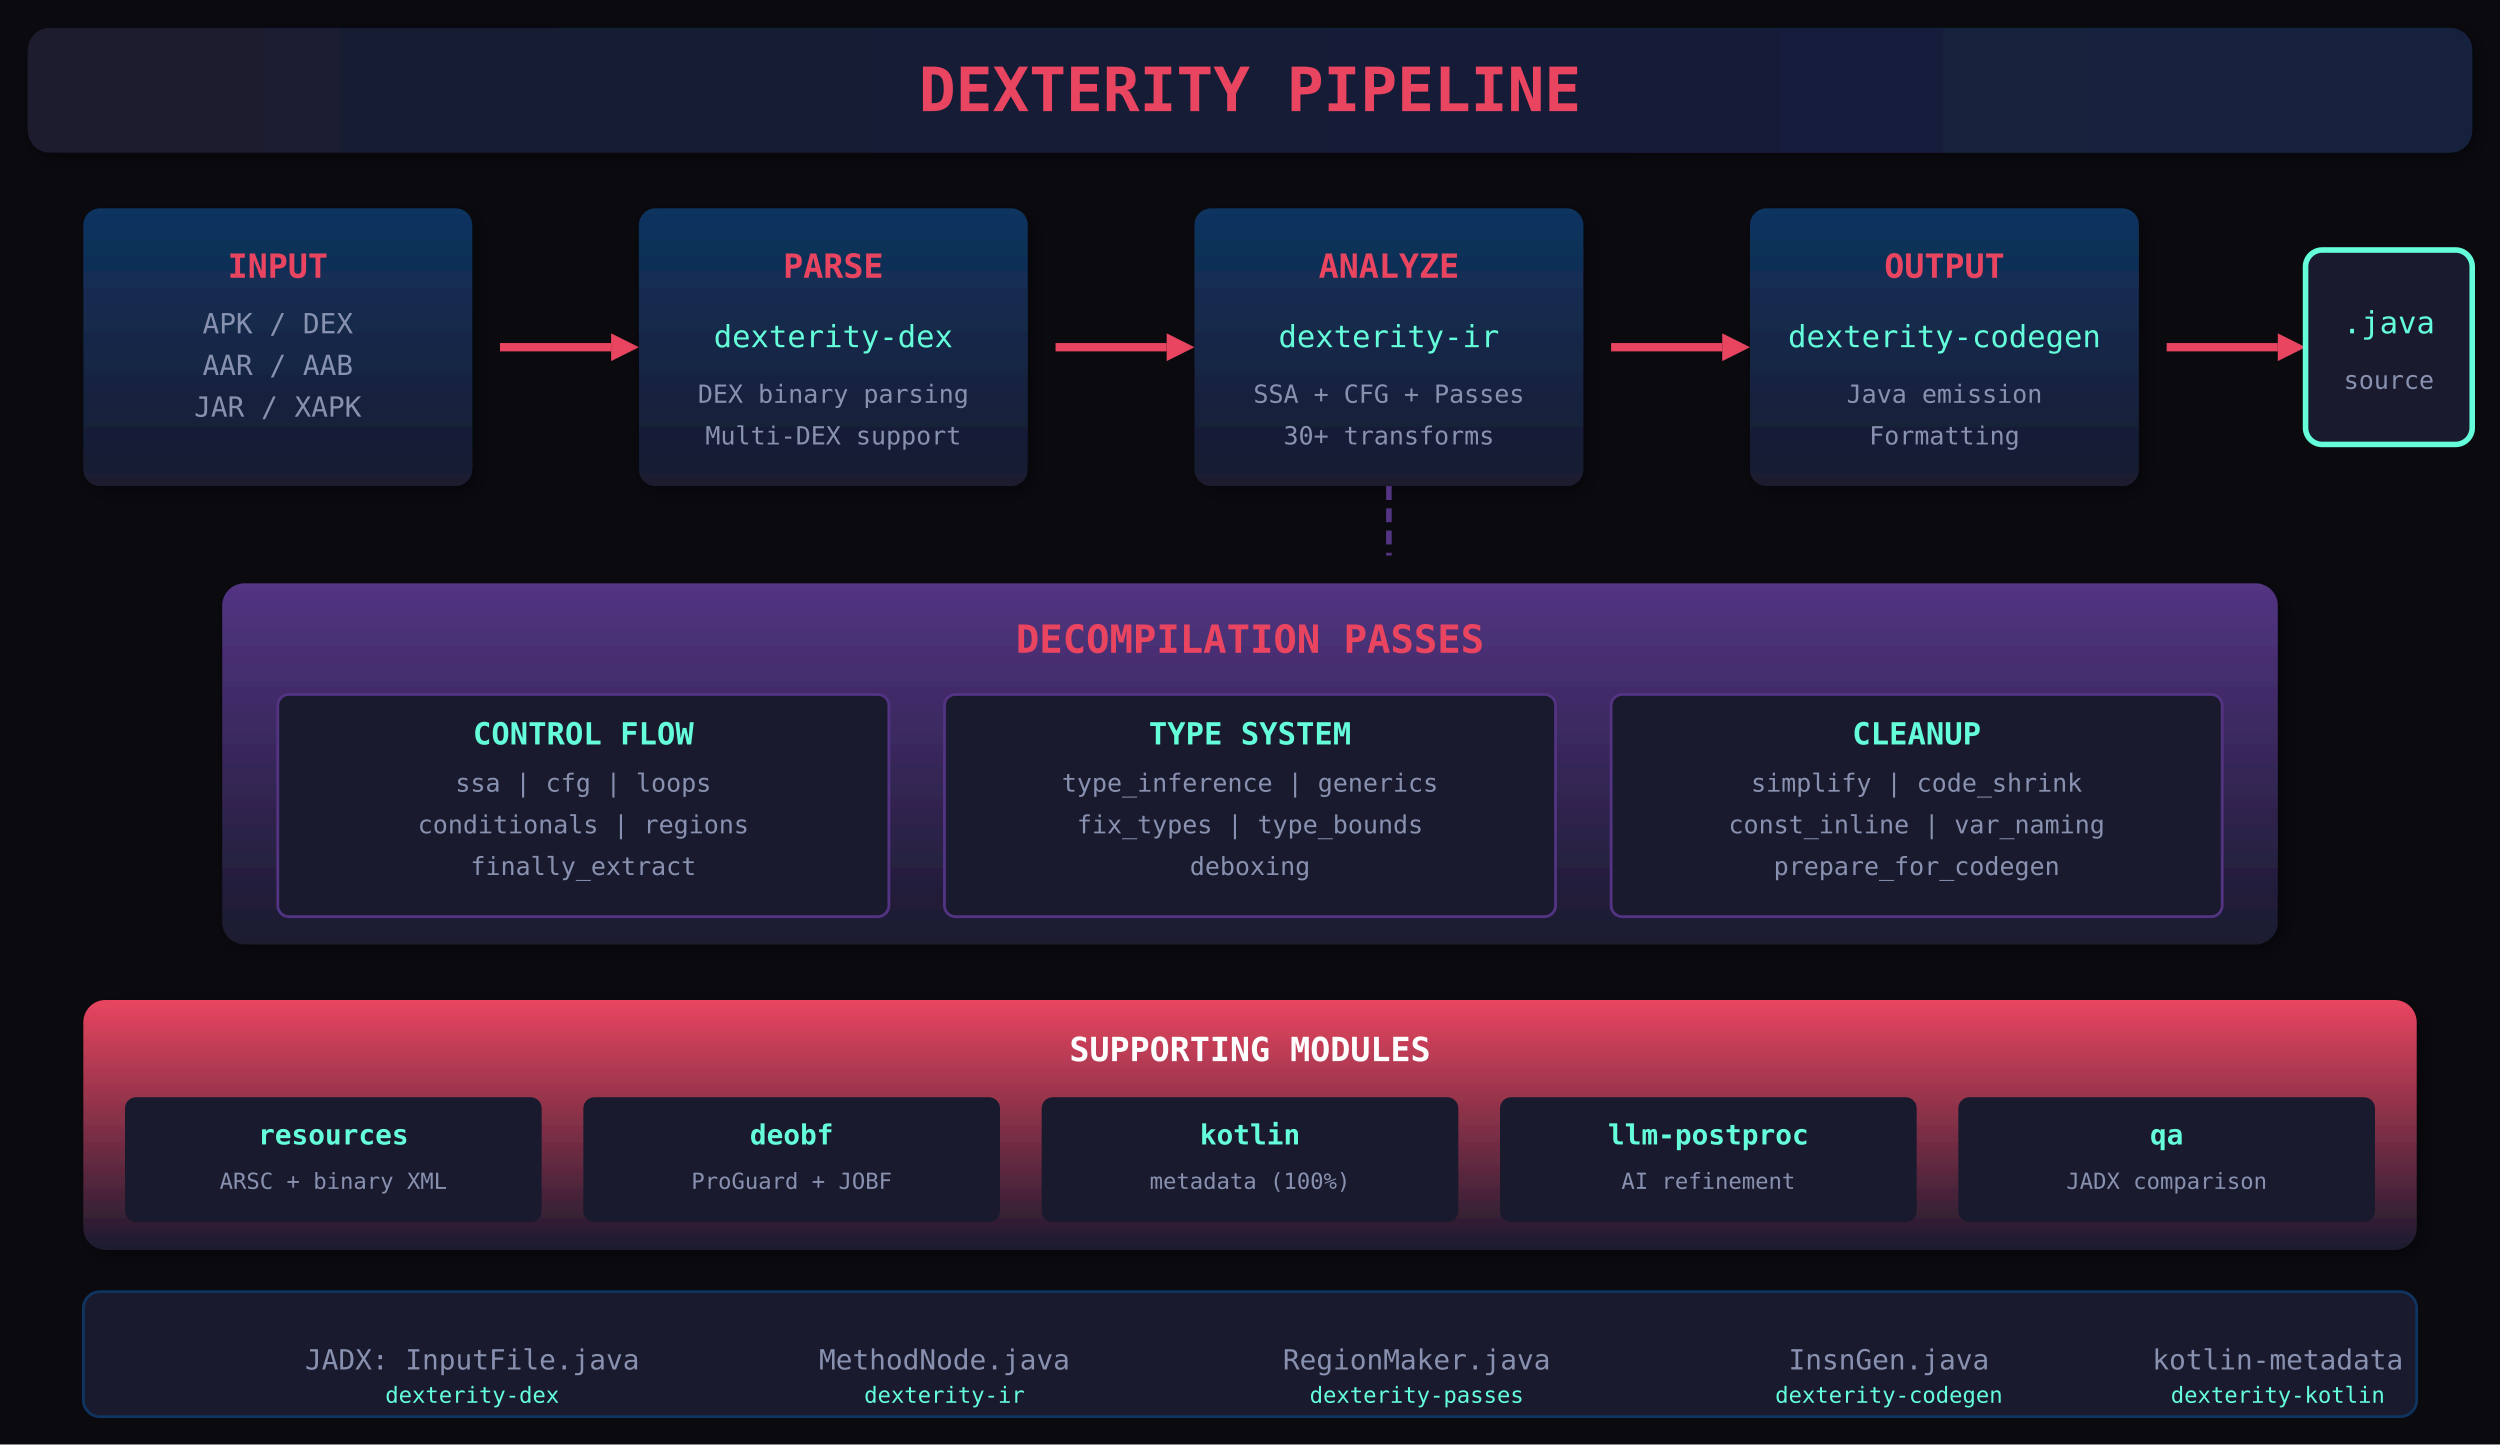
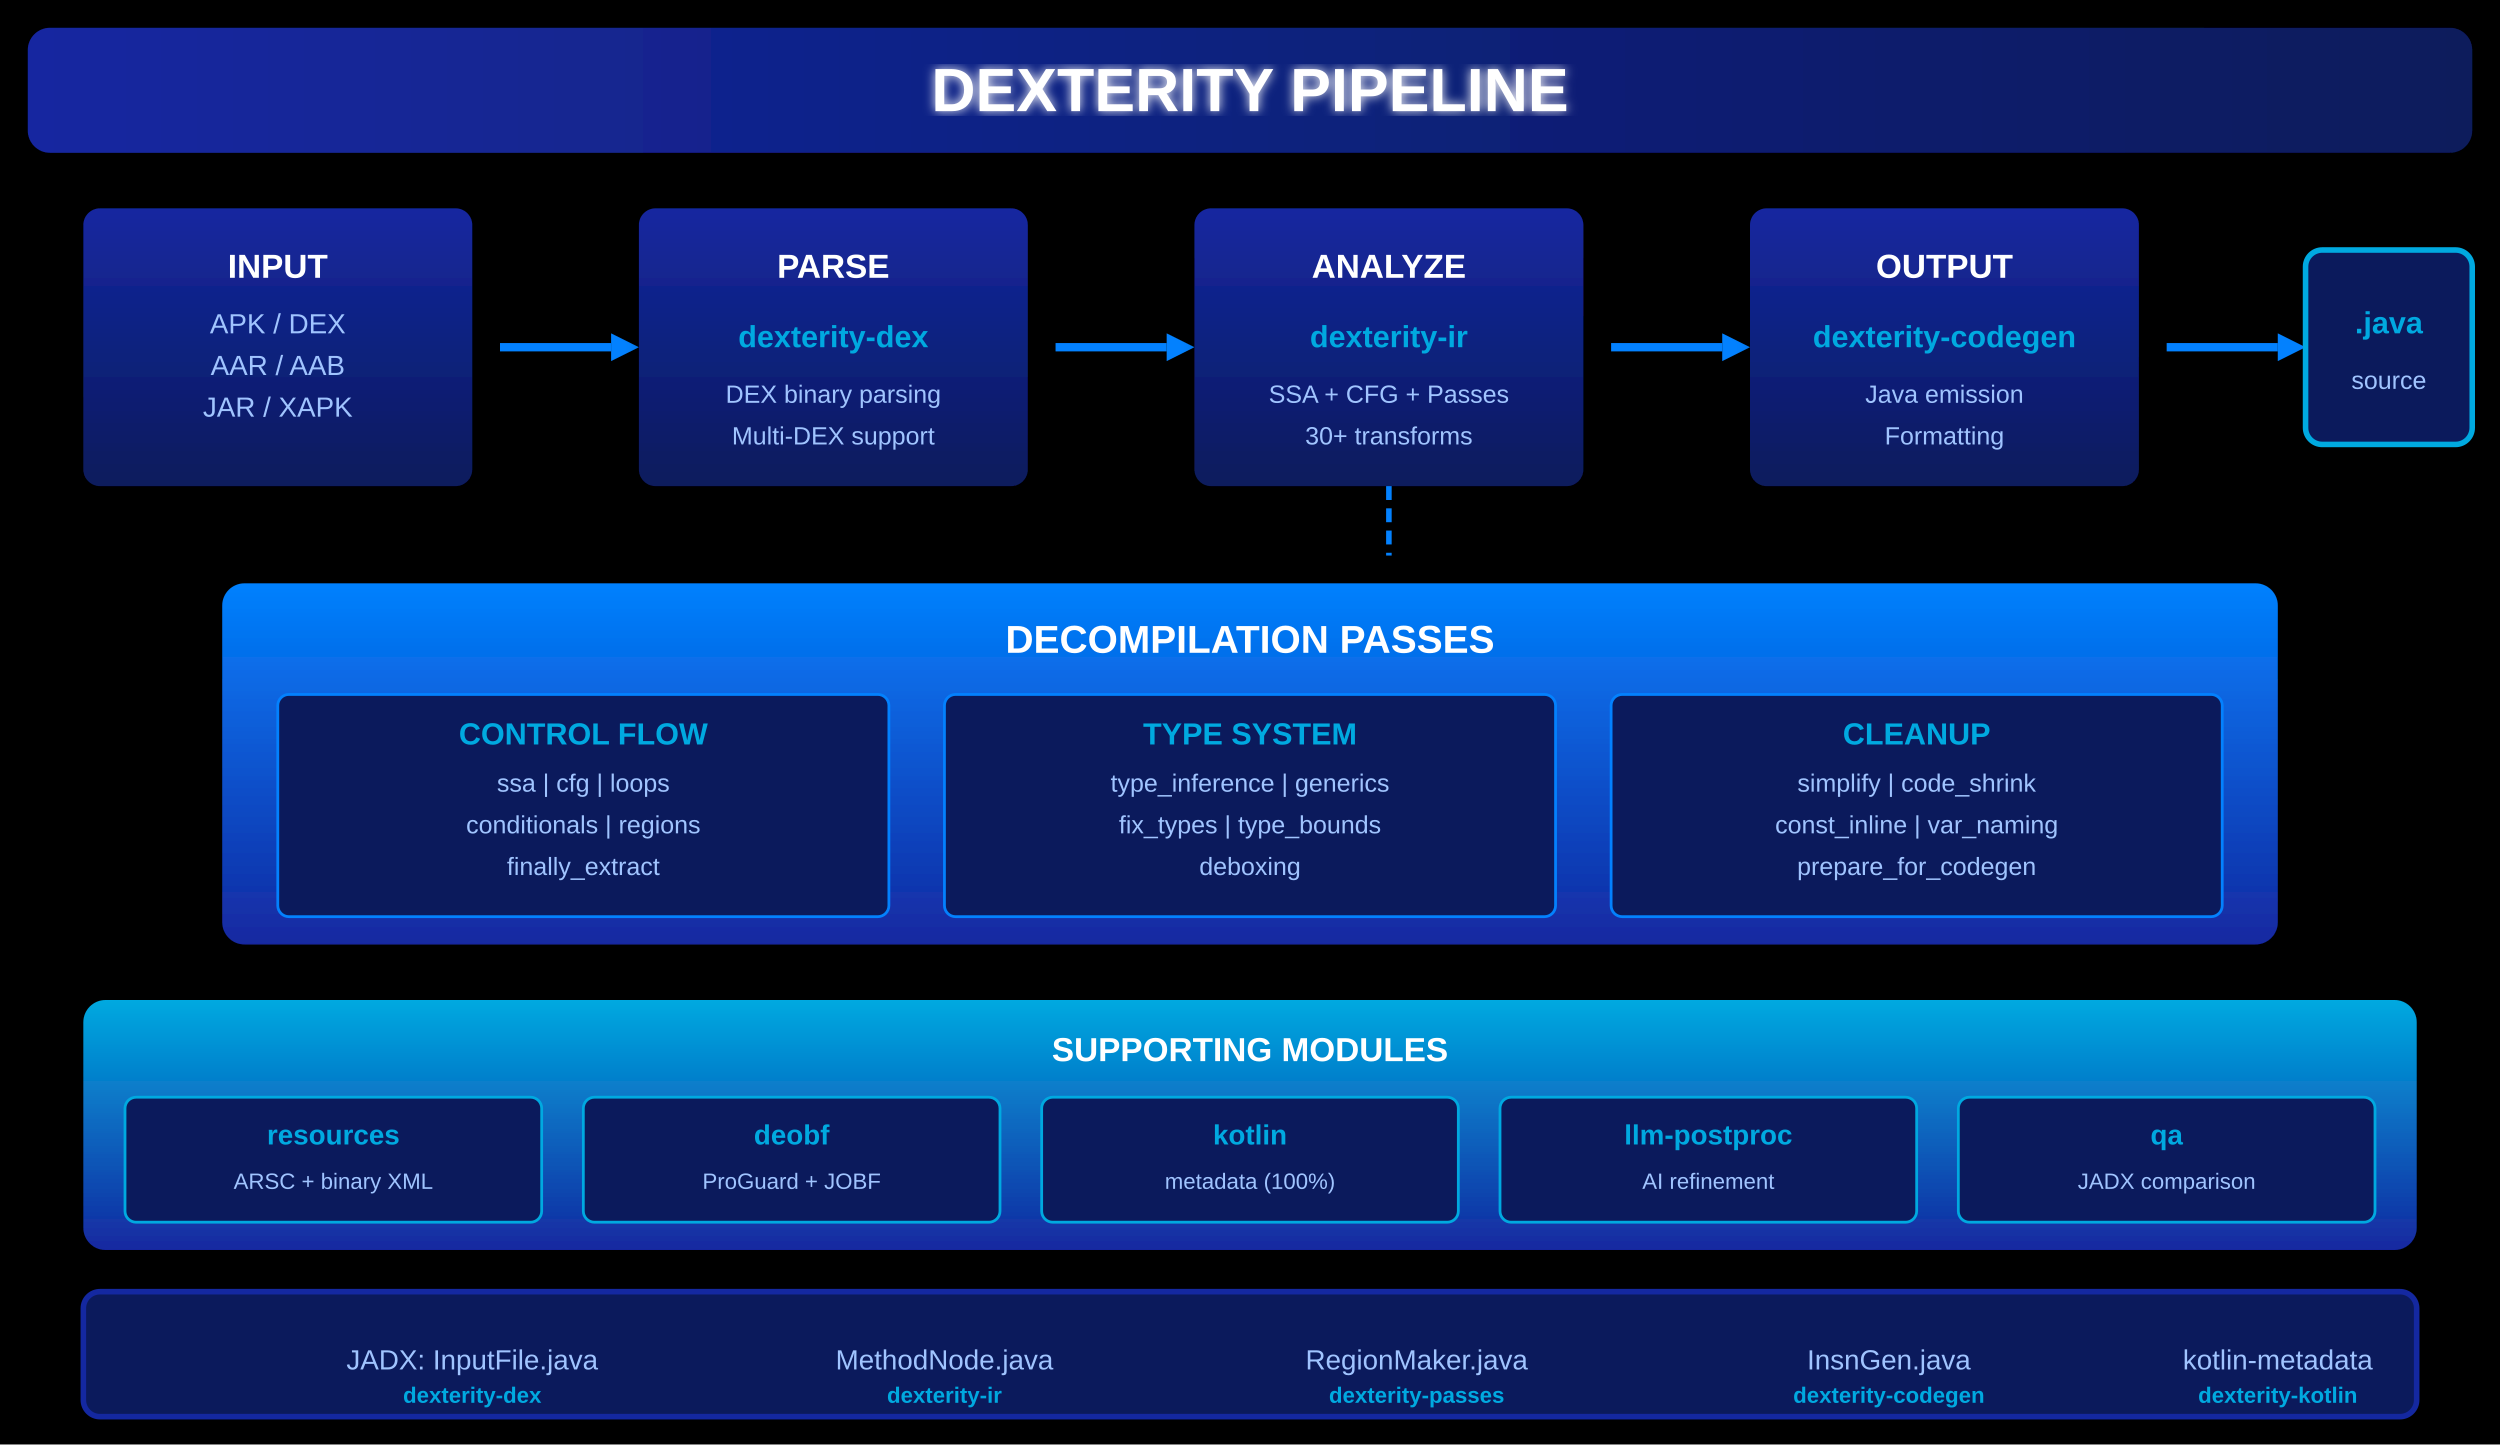
<svg xmlns="http://www.w3.org/2000/svg" viewBox="0 0 900 520">
  <defs>
    <linearGradient id="headerGrad" x1="0%" y1="0%" x2="100%" y2="0%">
-       <stop offset="0%" style="stop-color:#1a1a2e" />
-       <stop offset="100%" style="stop-color:#16213e" />
+       <stop offset="0%" style="stop-color:#1428A0" />
+       <stop offset="100%" style="stop-color:#0b1a5c" />
    </linearGradient>
    <linearGradient id="stageGrad" x1="0%" y1="0%" x2="0%" y2="100%">
-       <stop offset="0%" style="stop-color:#0f3460" />
-       <stop offset="100%" style="stop-color:#1a1a2e" />
+       <stop offset="0%" style="stop-color:#1428A0" />
+       <stop offset="100%" style="stop-color:#0b1a5c" />
    </linearGradient>
    <linearGradient id="passGrad" x1="0%" y1="0%" x2="0%" y2="100%">
-       <stop offset="0%" style="stop-color:#533483" />
-       <stop offset="100%" style="stop-color:#1a1a2e" />
+       <stop offset="0%" style="stop-color:#0381FE" />
+       <stop offset="100%" style="stop-color:#1428A0" />
    </linearGradient>
    <linearGradient id="moduleGrad" x1="0%" y1="0%" x2="0%" y2="100%">
-       <stop offset="0%" style="stop-color:#e94560" />
-       <stop offset="100%" style="stop-color:#1a1a2e" />
+       <stop offset="0%" style="stop-color:#00A9E0" />
+       <stop offset="100%" style="stop-color:#1428A0" />
    </linearGradient>
    <filter id="shadow" x="-20%" y="-20%" width="140%" height="140%">
-       <feDropShadow dx="2" dy="2" stdDeviation="3" flood-opacity="0.3" />
+       <feDropShadow dx="2" dy="2" stdDeviation="3" flood-opacity="0.4" />
+     </filter>
+     <filter id="glow">
+       <feGaussianBlur stdDeviation="2" result="coloredBlur" />
+       <feMerge>
+         <feMergeNode in="coloredBlur" />
+         <feMergeNode in="SourceGraphic" />
+       </feMerge>
    </filter>
  </defs>
-   <rect width="900" height="520" fill="#0a0a0f" />
+   <rect width="900" height="520" fill="#000000" />
  <rect x="10" y="10" width="880" height="45" rx="8" fill="url(#headerGrad)" filter="url(#shadow)" />
-   <text x="450" y="40" text-anchor="middle" fill="#e94560" font-family="monospace" font-size="22" font-weight="bold">DEXTERITY PIPELINE</text>
+   <text x="450" y="40" text-anchor="middle" fill="#FFFFFF" font-family="'Segoe UI', Arial, sans-serif" font-size="22" font-weight="bold" filter="url(#glow)">DEXTERITY PIPELINE</text>
  <g transform="translate(30, 75)">
    <rect x="0" y="0" width="140" height="100" rx="6" fill="url(#stageGrad)" filter="url(#shadow)" />
-     <text x="70" y="25" text-anchor="middle" fill="#e94560" font-family="monospace" font-size="12" font-weight="bold">INPUT</text>
-     <text x="70" y="45" text-anchor="middle" fill="#8892b0" font-family="monospace" font-size="10">APK / DEX</text>
-     <text x="70" y="60" text-anchor="middle" fill="#8892b0" font-family="monospace" font-size="10">AAR / AAB</text>
-     <text x="70" y="75" text-anchor="middle" fill="#8892b0" font-family="monospace" font-size="10">JAR / XAPK</text>
-     <path d="M 150 50 L 190 50" stroke="#e94560" stroke-width="3" fill="none" marker-end="url(#arrowhead)" />
-     <polygon points="190,45 200,50 190,55" fill="#e94560" />
+     <text x="70" y="25" text-anchor="middle" fill="#FFFFFF" font-family="'Segoe UI', Arial, sans-serif" font-size="12" font-weight="bold">INPUT</text>
+     <text x="70" y="45" text-anchor="middle" fill="#A0C4FF" font-family="'Segoe UI', Arial, sans-serif" font-size="10">APK / DEX</text>
+     <text x="70" y="60" text-anchor="middle" fill="#A0C4FF" font-family="'Segoe UI', Arial, sans-serif" font-size="10">AAR / AAB</text>
+     <text x="70" y="75" text-anchor="middle" fill="#A0C4FF" font-family="'Segoe UI', Arial, sans-serif" font-size="10">JAR / XAPK</text>
+     <path d="M 150 50 L 190 50" stroke="#0381FE" stroke-width="3" fill="none" />
+     <polygon points="190,45 200,50 190,55" fill="#0381FE" />
    <rect x="200" y="0" width="140" height="100" rx="6" fill="url(#stageGrad)" filter="url(#shadow)" />
-     <text x="270" y="25" text-anchor="middle" fill="#e94560" font-family="monospace" font-size="12" font-weight="bold">PARSE</text>
-     <text x="270" y="50" text-anchor="middle" fill="#64ffda" font-family="monospace" font-size="11">dexterity-dex</text>
-     <text x="270" y="70" text-anchor="middle" fill="#8892b0" font-family="monospace" font-size="9">DEX binary parsing</text>
-     <text x="270" y="85" text-anchor="middle" fill="#8892b0" font-family="monospace" font-size="9">Multi-DEX support</text>
-     <path d="M 350 50 L 390 50" stroke="#e94560" stroke-width="3" fill="none" />
-     <polygon points="390,45 400,50 390,55" fill="#e94560" />
+     <text x="270" y="25" text-anchor="middle" fill="#FFFFFF" font-family="'Segoe UI', Arial, sans-serif" font-size="12" font-weight="bold">PARSE</text>
+     <text x="270" y="50" text-anchor="middle" fill="#00A9E0" font-family="'Segoe UI', Arial, sans-serif" font-size="11" font-weight="bold">dexterity-dex</text>
+     <text x="270" y="70" text-anchor="middle" fill="#A0C4FF" font-family="'Segoe UI', Arial, sans-serif" font-size="9">DEX binary parsing</text>
+     <text x="270" y="85" text-anchor="middle" fill="#A0C4FF" font-family="'Segoe UI', Arial, sans-serif" font-size="9">Multi-DEX support</text>
+     <path d="M 350 50 L 390 50" stroke="#0381FE" stroke-width="3" fill="none" />
+     <polygon points="390,45 400,50 390,55" fill="#0381FE" />
    <rect x="400" y="0" width="140" height="100" rx="6" fill="url(#stageGrad)" filter="url(#shadow)" />
-     <text x="470" y="25" text-anchor="middle" fill="#e94560" font-family="monospace" font-size="12" font-weight="bold">ANALYZE</text>
-     <text x="470" y="50" text-anchor="middle" fill="#64ffda" font-family="monospace" font-size="11">dexterity-ir</text>
-     <text x="470" y="70" text-anchor="middle" fill="#8892b0" font-family="monospace" font-size="9">SSA + CFG + Passes</text>
-     <text x="470" y="85" text-anchor="middle" fill="#8892b0" font-family="monospace" font-size="9">30+ transforms</text>
-     <path d="M 550 50 L 590 50" stroke="#e94560" stroke-width="3" fill="none" />
-     <polygon points="590,45 600,50 590,55" fill="#e94560" />
+     <text x="470" y="25" text-anchor="middle" fill="#FFFFFF" font-family="'Segoe UI', Arial, sans-serif" font-size="12" font-weight="bold">ANALYZE</text>
+     <text x="470" y="50" text-anchor="middle" fill="#00A9E0" font-family="'Segoe UI', Arial, sans-serif" font-size="11" font-weight="bold">dexterity-ir</text>
+     <text x="470" y="70" text-anchor="middle" fill="#A0C4FF" font-family="'Segoe UI', Arial, sans-serif" font-size="9">SSA + CFG + Passes</text>
+     <text x="470" y="85" text-anchor="middle" fill="#A0C4FF" font-family="'Segoe UI', Arial, sans-serif" font-size="9">30+ transforms</text>
+     <path d="M 550 50 L 590 50" stroke="#0381FE" stroke-width="3" fill="none" />
+     <polygon points="590,45 600,50 590,55" fill="#0381FE" />
    <rect x="600" y="0" width="140" height="100" rx="6" fill="url(#stageGrad)" filter="url(#shadow)" />
-     <text x="670" y="25" text-anchor="middle" fill="#e94560" font-family="monospace" font-size="12" font-weight="bold">OUTPUT</text>
-     <text x="670" y="50" text-anchor="middle" fill="#64ffda" font-family="monospace" font-size="11">dexterity-codegen</text>
-     <text x="670" y="70" text-anchor="middle" fill="#8892b0" font-family="monospace" font-size="9">Java emission</text>
-     <text x="670" y="85" text-anchor="middle" fill="#8892b0" font-family="monospace" font-size="9">Formatting</text>
-     <path d="M 750 50 L 790 50" stroke="#e94560" stroke-width="3" fill="none" />
-     <polygon points="790,45 800,50 790,55" fill="#e94560" />
-     <rect x="800" y="15" width="60" height="70" rx="6" fill="#1a1a2e" stroke="#64ffda" stroke-width="2" />
-     <text x="830" y="45" text-anchor="middle" fill="#64ffda" font-family="monospace" font-size="11">.java</text>
-     <text x="830" y="65" text-anchor="middle" fill="#8892b0" font-family="monospace" font-size="9">source</text>
+     <text x="670" y="25" text-anchor="middle" fill="#FFFFFF" font-family="'Segoe UI', Arial, sans-serif" font-size="12" font-weight="bold">OUTPUT</text>
+     <text x="670" y="50" text-anchor="middle" fill="#00A9E0" font-family="'Segoe UI', Arial, sans-serif" font-size="11" font-weight="bold">dexterity-codegen</text>
+     <text x="670" y="70" text-anchor="middle" fill="#A0C4FF" font-family="'Segoe UI', Arial, sans-serif" font-size="9">Java emission</text>
+     <text x="670" y="85" text-anchor="middle" fill="#A0C4FF" font-family="'Segoe UI', Arial, sans-serif" font-size="9">Formatting</text>
+     <path d="M 750 50 L 790 50" stroke="#0381FE" stroke-width="3" fill="none" />
+     <polygon points="790,45 800,50 790,55" fill="#0381FE" />
+     <rect x="800" y="15" width="60" height="70" rx="6" fill="#0b1a5c" stroke="#00A9E0" stroke-width="2" />
+     <text x="830" y="45" text-anchor="middle" fill="#00A9E0" font-family="'Segoe UI', Arial, sans-serif" font-size="11" font-weight="bold">.java</text>
+     <text x="830" y="65" text-anchor="middle" fill="#A0C4FF" font-family="'Segoe UI', Arial, sans-serif" font-size="9">source</text>
  </g>
-   <path d="M 500 175 L 500 200" stroke="#533483" stroke-width="2" stroke-dasharray="5,3" />
+   <path d="M 500 175 L 500 200" stroke="#0381FE" stroke-width="2" stroke-dasharray="5,3" />
  <g transform="translate(80, 210)">
    <rect x="0" y="0" width="740" height="130" rx="8" fill="url(#passGrad)" filter="url(#shadow)" />
-     <text x="370" y="25" text-anchor="middle" fill="#e94560" font-family="monospace" font-size="14" font-weight="bold">DECOMPILATION PASSES</text>
-     <rect x="20" y="40" width="220" height="80" rx="4" fill="#1a1a2e" stroke="#533483" stroke-width="1" />
-     <text x="130" y="58" text-anchor="middle" fill="#64ffda" font-family="monospace" font-size="11" font-weight="bold">CONTROL FLOW</text>
-     <text x="130" y="75" text-anchor="middle" fill="#8892b0" font-family="monospace" font-size="9">ssa | cfg | loops</text>
-     <text x="130" y="90" text-anchor="middle" fill="#8892b0" font-family="monospace" font-size="9">conditionals | regions</text>
-     <text x="130" y="105" text-anchor="middle" fill="#8892b0" font-family="monospace" font-size="9">finally_extract</text>
-     <rect x="260" y="40" width="220" height="80" rx="4" fill="#1a1a2e" stroke="#533483" stroke-width="1" />
-     <text x="370" y="58" text-anchor="middle" fill="#64ffda" font-family="monospace" font-size="11" font-weight="bold">TYPE SYSTEM</text>
-     <text x="370" y="75" text-anchor="middle" fill="#8892b0" font-family="monospace" font-size="9">type_inference | generics</text>
-     <text x="370" y="90" text-anchor="middle" fill="#8892b0" font-family="monospace" font-size="9">fix_types | type_bounds</text>
-     <text x="370" y="105" text-anchor="middle" fill="#8892b0" font-family="monospace" font-size="9">deboxing</text>
-     <rect x="500" y="40" width="220" height="80" rx="4" fill="#1a1a2e" stroke="#533483" stroke-width="1" />
-     <text x="610" y="58" text-anchor="middle" fill="#64ffda" font-family="monospace" font-size="11" font-weight="bold">CLEANUP</text>
-     <text x="610" y="75" text-anchor="middle" fill="#8892b0" font-family="monospace" font-size="9">simplify | code_shrink</text>
-     <text x="610" y="90" text-anchor="middle" fill="#8892b0" font-family="monospace" font-size="9">const_inline | var_naming</text>
-     <text x="610" y="105" text-anchor="middle" fill="#8892b0" font-family="monospace" font-size="9">prepare_for_codegen</text>
+     <text x="370" y="25" text-anchor="middle" fill="#FFFFFF" font-family="'Segoe UI', Arial, sans-serif" font-size="14" font-weight="bold">DECOMPILATION PASSES</text>
+     <rect x="20" y="40" width="220" height="80" rx="4" fill="#0b1a5c" stroke="#0381FE" stroke-width="1" />
+     <text x="130" y="58" text-anchor="middle" fill="#00A9E0" font-family="'Segoe UI', Arial, sans-serif" font-size="11" font-weight="bold">CONTROL FLOW</text>
+     <text x="130" y="75" text-anchor="middle" fill="#A0C4FF" font-family="'Segoe UI', Arial, sans-serif" font-size="9">ssa | cfg | loops</text>
+     <text x="130" y="90" text-anchor="middle" fill="#A0C4FF" font-family="'Segoe UI', Arial, sans-serif" font-size="9">conditionals | regions</text>
+     <text x="130" y="105" text-anchor="middle" fill="#A0C4FF" font-family="'Segoe UI', Arial, sans-serif" font-size="9">finally_extract</text>
+     <rect x="260" y="40" width="220" height="80" rx="4" fill="#0b1a5c" stroke="#0381FE" stroke-width="1" />
+     <text x="370" y="58" text-anchor="middle" fill="#00A9E0" font-family="'Segoe UI', Arial, sans-serif" font-size="11" font-weight="bold">TYPE SYSTEM</text>
+     <text x="370" y="75" text-anchor="middle" fill="#A0C4FF" font-family="'Segoe UI', Arial, sans-serif" font-size="9">type_inference | generics</text>
+     <text x="370" y="90" text-anchor="middle" fill="#A0C4FF" font-family="'Segoe UI', Arial, sans-serif" font-size="9">fix_types | type_bounds</text>
+     <text x="370" y="105" text-anchor="middle" fill="#A0C4FF" font-family="'Segoe UI', Arial, sans-serif" font-size="9">deboxing</text>
+     <rect x="500" y="40" width="220" height="80" rx="4" fill="#0b1a5c" stroke="#0381FE" stroke-width="1" />
+     <text x="610" y="58" text-anchor="middle" fill="#00A9E0" font-family="'Segoe UI', Arial, sans-serif" font-size="11" font-weight="bold">CLEANUP</text>
+     <text x="610" y="75" text-anchor="middle" fill="#A0C4FF" font-family="'Segoe UI', Arial, sans-serif" font-size="9">simplify | code_shrink</text>
+     <text x="610" y="90" text-anchor="middle" fill="#A0C4FF" font-family="'Segoe UI', Arial, sans-serif" font-size="9">const_inline | var_naming</text>
+     <text x="610" y="105" text-anchor="middle" fill="#A0C4FF" font-family="'Segoe UI', Arial, sans-serif" font-size="9">prepare_for_codegen</text>
  </g>
  <g transform="translate(30, 360)">
    <rect x="0" y="0" width="840" height="90" rx="8" fill="url(#moduleGrad)" filter="url(#shadow)" />
-     <text x="420" y="22" text-anchor="middle" fill="#fff" font-family="monospace" font-size="12" font-weight="bold">SUPPORTING MODULES</text>
-     <rect x="15" y="35" width="150" height="45" rx="4" fill="#1a1a2e" />
-     <text x="90" y="52" text-anchor="middle" fill="#64ffda" font-family="monospace" font-size="10" font-weight="bold">resources</text>
-     <text x="90" y="68" text-anchor="middle" fill="#8892b0" font-family="monospace" font-size="8">ARSC + binary XML</text>
-     <rect x="180" y="35" width="150" height="45" rx="4" fill="#1a1a2e" />
-     <text x="255" y="52" text-anchor="middle" fill="#64ffda" font-family="monospace" font-size="10" font-weight="bold">deobf</text>
-     <text x="255" y="68" text-anchor="middle" fill="#8892b0" font-family="monospace" font-size="8">ProGuard + JOBF</text>
-     <rect x="345" y="35" width="150" height="45" rx="4" fill="#1a1a2e" />
-     <text x="420" y="52" text-anchor="middle" fill="#64ffda" font-family="monospace" font-size="10" font-weight="bold">kotlin</text>
-     <text x="420" y="68" text-anchor="middle" fill="#8892b0" font-family="monospace" font-size="8">metadata (100%)</text>
-     <rect x="510" y="35" width="150" height="45" rx="4" fill="#1a1a2e" />
-     <text x="585" y="52" text-anchor="middle" fill="#64ffda" font-family="monospace" font-size="10" font-weight="bold">llm-postproc</text>
-     <text x="585" y="68" text-anchor="middle" fill="#8892b0" font-family="monospace" font-size="8">AI refinement</text>
-     <rect x="675" y="35" width="150" height="45" rx="4" fill="#1a1a2e" />
-     <text x="750" y="52" text-anchor="middle" fill="#64ffda" font-family="monospace" font-size="10" font-weight="bold">qa</text>
-     <text x="750" y="68" text-anchor="middle" fill="#8892b0" font-family="monospace" font-size="8">JADX comparison</text>
+     <text x="420" y="22" text-anchor="middle" fill="#FFFFFF" font-family="'Segoe UI', Arial, sans-serif" font-size="12" font-weight="bold">SUPPORTING MODULES</text>
+     <rect x="15" y="35" width="150" height="45" rx="4" fill="#0b1a5c" stroke="#00A9E0" stroke-width="1" />
+     <text x="90" y="52" text-anchor="middle" fill="#00A9E0" font-family="'Segoe UI', Arial, sans-serif" font-size="10" font-weight="bold">resources</text>
+     <text x="90" y="68" text-anchor="middle" fill="#A0C4FF" font-family="'Segoe UI', Arial, sans-serif" font-size="8">ARSC + binary XML</text>
+     <rect x="180" y="35" width="150" height="45" rx="4" fill="#0b1a5c" stroke="#00A9E0" stroke-width="1" />
+     <text x="255" y="52" text-anchor="middle" fill="#00A9E0" font-family="'Segoe UI', Arial, sans-serif" font-size="10" font-weight="bold">deobf</text>
+     <text x="255" y="68" text-anchor="middle" fill="#A0C4FF" font-family="'Segoe UI', Arial, sans-serif" font-size="8">ProGuard + JOBF</text>
+     <rect x="345" y="35" width="150" height="45" rx="4" fill="#0b1a5c" stroke="#00A9E0" stroke-width="1" />
+     <text x="420" y="52" text-anchor="middle" fill="#00A9E0" font-family="'Segoe UI', Arial, sans-serif" font-size="10" font-weight="bold">kotlin</text>
+     <text x="420" y="68" text-anchor="middle" fill="#A0C4FF" font-family="'Segoe UI', Arial, sans-serif" font-size="8">metadata (100%)</text>
+     <rect x="510" y="35" width="150" height="45" rx="4" fill="#0b1a5c" stroke="#00A9E0" stroke-width="1" />
+     <text x="585" y="52" text-anchor="middle" fill="#00A9E0" font-family="'Segoe UI', Arial, sans-serif" font-size="10" font-weight="bold">llm-postproc</text>
+     <text x="585" y="68" text-anchor="middle" fill="#A0C4FF" font-family="'Segoe UI', Arial, sans-serif" font-size="8">AI refinement</text>
+     <rect x="675" y="35" width="150" height="45" rx="4" fill="#0b1a5c" stroke="#00A9E0" stroke-width="1" />
+     <text x="750" y="52" text-anchor="middle" fill="#00A9E0" font-family="'Segoe UI', Arial, sans-serif" font-size="10" font-weight="bold">qa</text>
+     <text x="750" y="68" text-anchor="middle" fill="#A0C4FF" font-family="'Segoe UI', Arial, sans-serif" font-size="8">JADX comparison</text>
  </g>
  <g transform="translate(30, 465)">
-     <rect x="0" y="0" width="840" height="45" rx="6" fill="#1a1a2e" stroke="#0f3460" stroke-width="1" />
-     <text x="140" y="28" text-anchor="middle" fill="#8892b0" font-family="monospace" font-size="10">JADX: InputFile.java</text>
-     <text x="140" y="40" text-anchor="middle" fill="#64ffda" font-family="monospace" font-size="8">dexterity-dex</text>
-     <text x="310" y="28" text-anchor="middle" fill="#8892b0" font-family="monospace" font-size="10">MethodNode.java</text>
-     <text x="310" y="40" text-anchor="middle" fill="#64ffda" font-family="monospace" font-size="8">dexterity-ir</text>
-     <text x="480" y="28" text-anchor="middle" fill="#8892b0" font-family="monospace" font-size="10">RegionMaker.java</text>
-     <text x="480" y="40" text-anchor="middle" fill="#64ffda" font-family="monospace" font-size="8">dexterity-passes</text>
-     <text x="650" y="28" text-anchor="middle" fill="#8892b0" font-family="monospace" font-size="10">InsnGen.java</text>
-     <text x="650" y="40" text-anchor="middle" fill="#64ffda" font-family="monospace" font-size="8">dexterity-codegen</text>
-     <text x="790" y="28" text-anchor="middle" fill="#8892b0" font-family="monospace" font-size="10">kotlin-metadata</text>
-     <text x="790" y="40" text-anchor="middle" fill="#64ffda" font-family="monospace" font-size="8">dexterity-kotlin</text>
+     <rect x="0" y="0" width="840" height="45" rx="6" fill="#0b1a5c" stroke="#1428A0" stroke-width="2" />
+     <text x="140" y="28" text-anchor="middle" fill="#A0C4FF" font-family="'Segoe UI', Arial, sans-serif" font-size="10">JADX: InputFile.java</text>
+     <text x="140" y="40" text-anchor="middle" fill="#00A9E0" font-family="'Segoe UI', Arial, sans-serif" font-size="8" font-weight="bold">dexterity-dex</text>
+     <text x="310" y="28" text-anchor="middle" fill="#A0C4FF" font-family="'Segoe UI', Arial, sans-serif" font-size="10">MethodNode.java</text>
+     <text x="310" y="40" text-anchor="middle" fill="#00A9E0" font-family="'Segoe UI', Arial, sans-serif" font-size="8" font-weight="bold">dexterity-ir</text>
+     <text x="480" y="28" text-anchor="middle" fill="#A0C4FF" font-family="'Segoe UI', Arial, sans-serif" font-size="10">RegionMaker.java</text>
+     <text x="480" y="40" text-anchor="middle" fill="#00A9E0" font-family="'Segoe UI', Arial, sans-serif" font-size="8" font-weight="bold">dexterity-passes</text>
+     <text x="650" y="28" text-anchor="middle" fill="#A0C4FF" font-family="'Segoe UI', Arial, sans-serif" font-size="10">InsnGen.java</text>
+     <text x="650" y="40" text-anchor="middle" fill="#00A9E0" font-family="'Segoe UI', Arial, sans-serif" font-size="8" font-weight="bold">dexterity-codegen</text>
+     <text x="790" y="28" text-anchor="middle" fill="#A0C4FF" font-family="'Segoe UI', Arial, sans-serif" font-size="10">kotlin-metadata</text>
+     <text x="790" y="40" text-anchor="middle" fill="#00A9E0" font-family="'Segoe UI', Arial, sans-serif" font-size="8" font-weight="bold">dexterity-kotlin</text>
  </g>
</svg>
